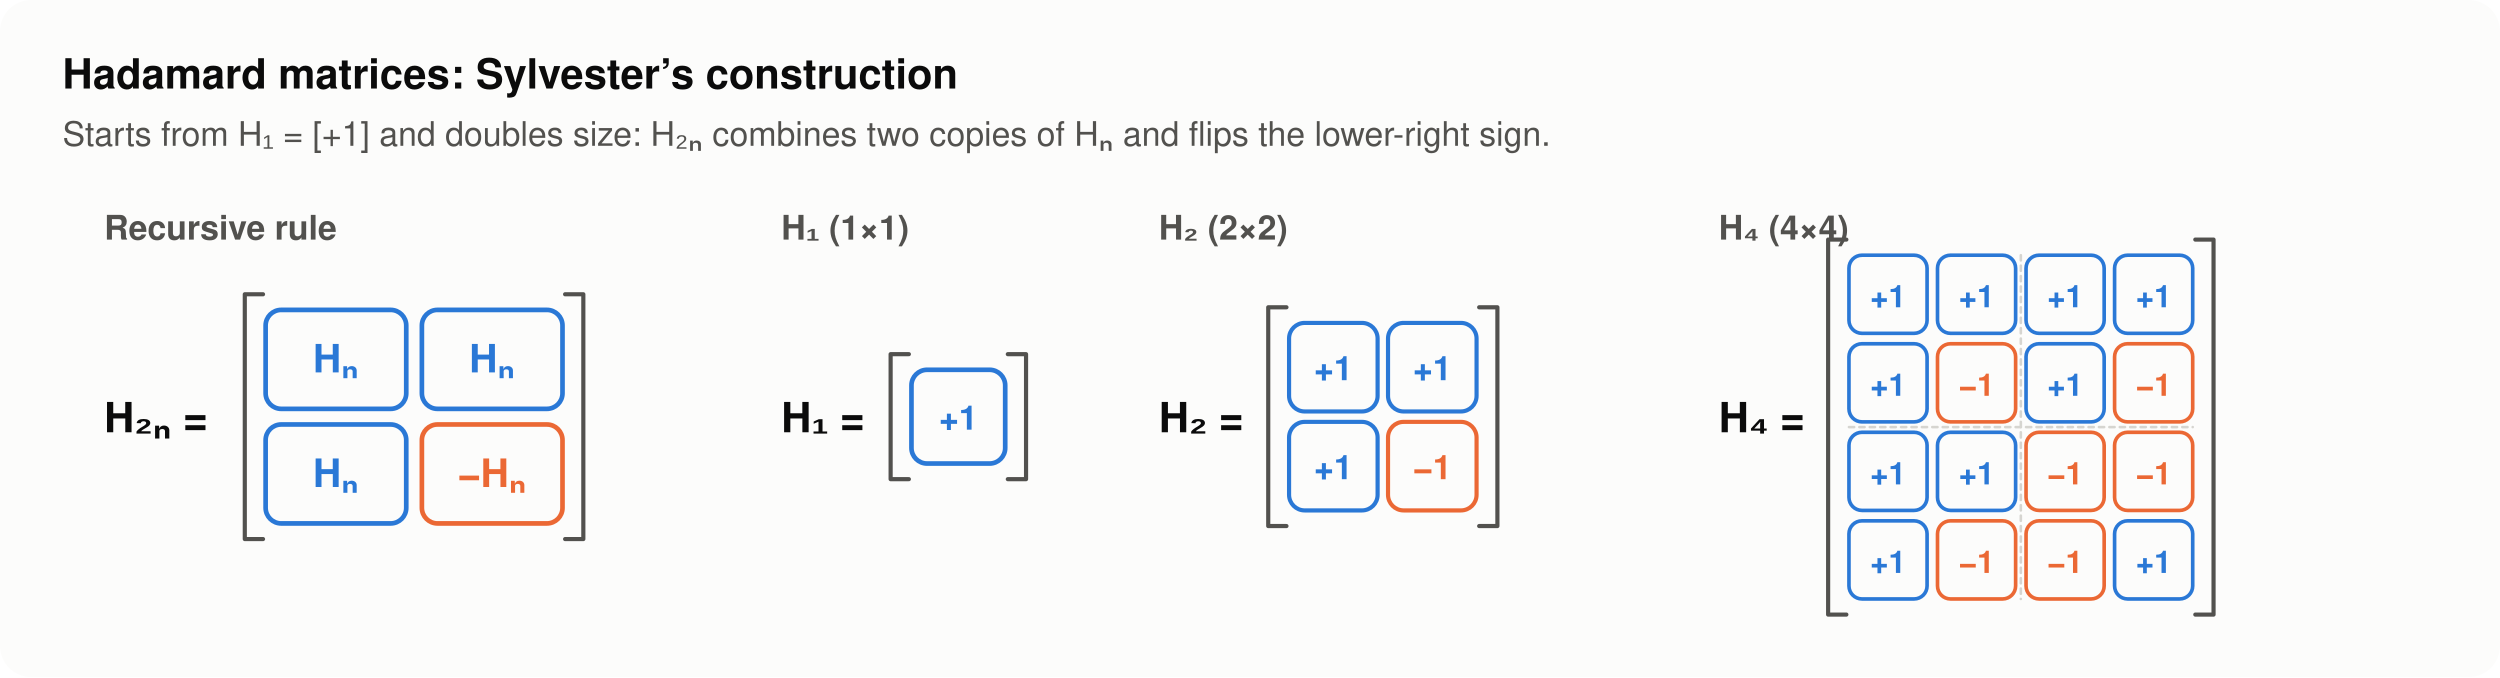
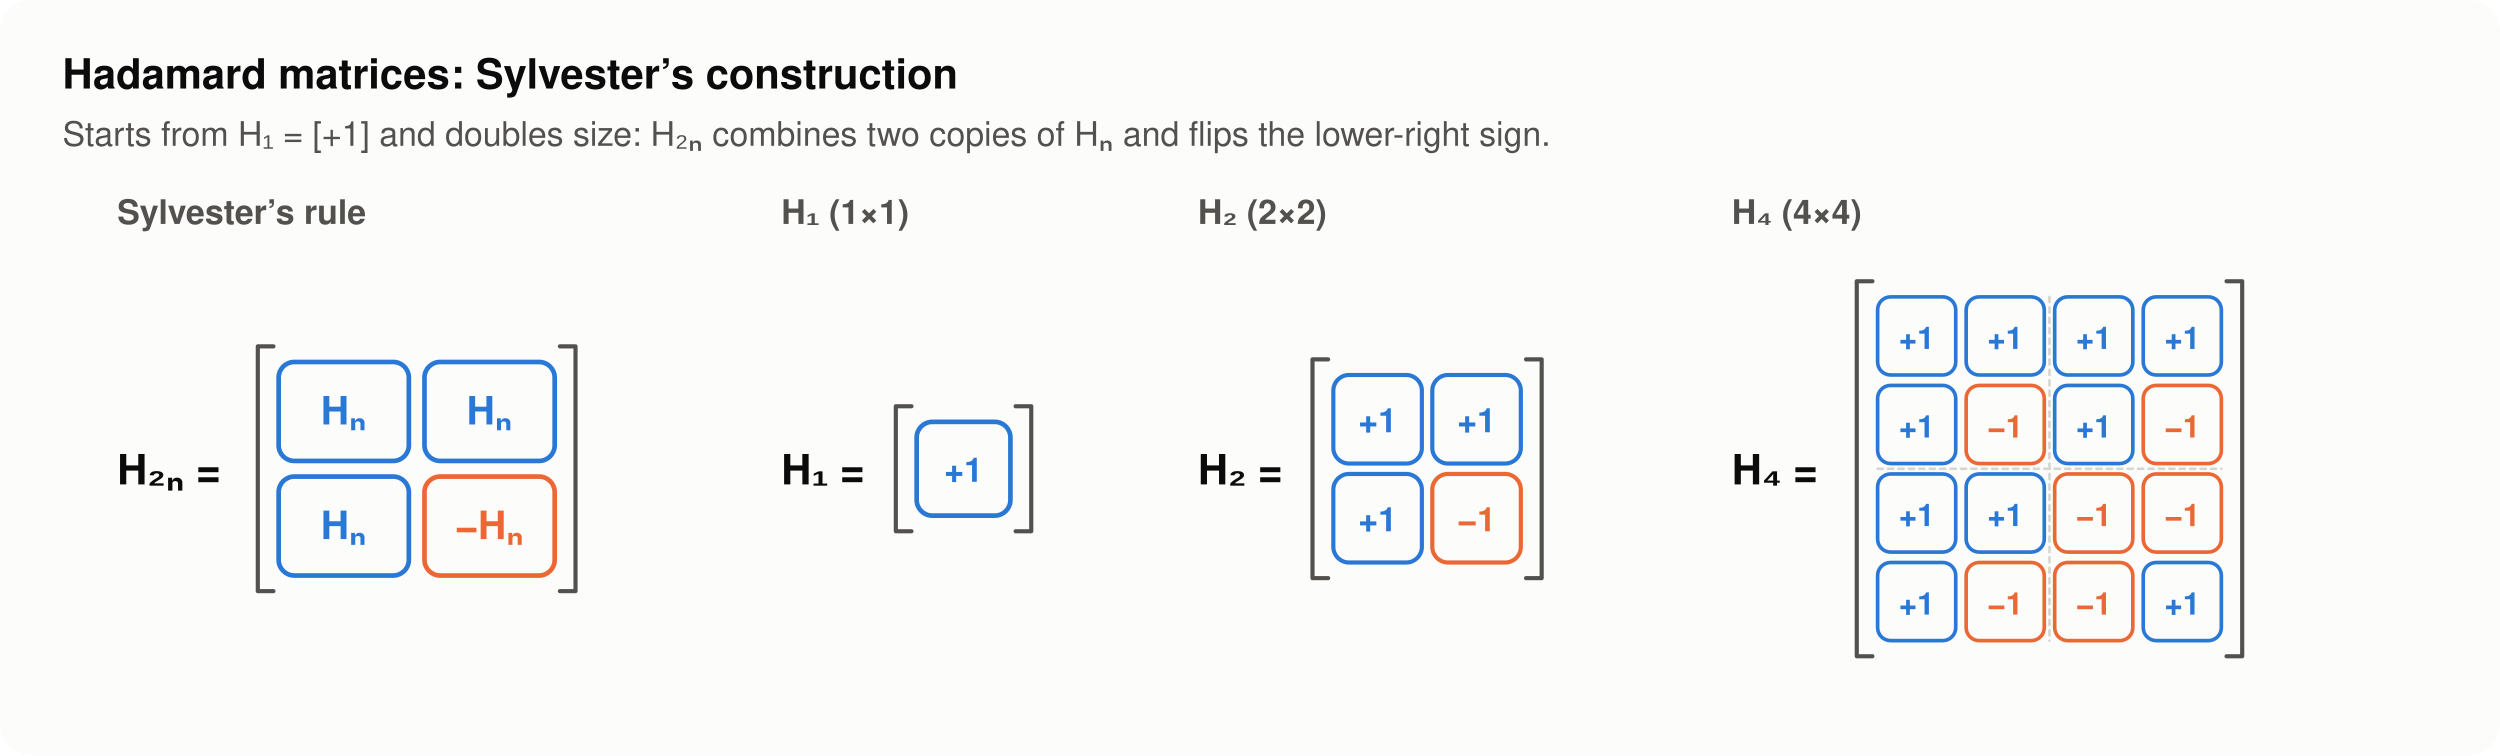
- <svg xmlns="http://www.w3.org/2000/svg" width="960" height="260" viewBox="0 0 960 260" font-family="-apple-system, BlinkMacSystemFont, 'Segoe UI', Helvetica, Arial, sans-serif" role="img">
+ <svg xmlns="http://www.w3.org/2000/svg" width="960" height="290" viewBox="0 0 960 290" font-family="-apple-system, BlinkMacSystemFont, 'Segoe UI', Helvetica, Arial, sans-serif" role="img">
  <rect width="100%" height="100%" rx="12" fill="#fcfcfb" />
  <text x="24.0" y="34.0" font-size="16" font-weight="700" fill="#0b0b0b" text-anchor="start">Hadamard matrices: Sylvester’s construction</text>
  <text x="24.0" y="56.0" font-size="13" font-weight="400" fill="#52514e" text-anchor="start">Starts from H₁ = [+1] and doubles size: H₂ₙ combines two copies of Hₙ and flips the lower-right sign.</text>
-   <text x="40.0" y="92.0" font-size="13" font-weight="600" fill="#52514e" text-anchor="start">Recursive rule</text>
-   <text x="40.0" y="166.0" font-size="16" font-weight="600" fill="#0b0b0b" text-anchor="start">H₂ₙ  =</text>
-   <path d="M101.0,113.0 H94.0 V207.0 H101.0" fill="none" stroke="#52514e" stroke-width="1.6" stroke-linecap="round" stroke-linejoin="round" />
-   <path d="M217.0,113.0 H224.0 V207.0 H217.0" fill="none" stroke="#52514e" stroke-width="1.6" stroke-linecap="round" stroke-linejoin="round" />
-   <rect x="102" y="119" width="54" height="38" rx="6" fill="#fcfcfb" stroke="#2a78d6" stroke-width="1.8" />
-   <text x="129.0" y="143.0" font-size="15" font-weight="600" fill="#2a78d6" text-anchor="middle">Hₙ</text>
-   <rect x="162" y="119" width="54" height="38" rx="6" fill="#fcfcfb" stroke="#2a78d6" stroke-width="1.8" />
-   <text x="189.0" y="143.0" font-size="15" font-weight="600" fill="#2a78d6" text-anchor="middle">Hₙ</text>
-   <rect x="102" y="163" width="54" height="38" rx="6" fill="#fcfcfb" stroke="#2a78d6" stroke-width="1.8" />
-   <text x="129.0" y="187.0" font-size="15" font-weight="600" fill="#2a78d6" text-anchor="middle">Hₙ</text>
-   <rect x="162" y="163" width="54" height="38" rx="6" fill="#fcfcfb" stroke="#eb6834" stroke-width="1.8" />
-   <text x="189.0" y="187.0" font-size="15" font-weight="600" fill="#eb6834" text-anchor="middle">−Hₙ</text>
-   <text x="300.0" y="92.0" font-size="13" font-weight="600" fill="#52514e" text-anchor="start">H₁ (1×1)</text>
-   <text x="300.0" y="166.0" font-size="16" font-weight="600" fill="#0b0b0b" text-anchor="start">H₁  =</text>
-   <path d="M349.0,136.0 H342.0 V184.0 H349.0" fill="none" stroke="#52514e" stroke-width="1.6" stroke-linecap="round" stroke-linejoin="round" />
-   <path d="M387.0,136.0 H394.0 V184.0 H387.0" fill="none" stroke="#52514e" stroke-width="1.6" stroke-linecap="round" stroke-linejoin="round" />
-   <rect x="350" y="142" width="36" height="36" rx="6" fill="#fcfcfb" stroke="#2a78d6" stroke-width="1.8" />
-   <text x="368.0" y="165.0" font-size="13" font-weight="600" fill="#2a78d6" text-anchor="middle">+1</text>
-   <text x="445.0" y="92.0" font-size="13" font-weight="600" fill="#52514e" text-anchor="start">H₂ (2×2)</text>
-   <text x="445.0" y="166.0" font-size="16" font-weight="600" fill="#0b0b0b" text-anchor="start">H₂  =</text>
-   <path d="M494.0,118.0 H487.0 V202.0 H494.0" fill="none" stroke="#52514e" stroke-width="1.6" stroke-linecap="round" stroke-linejoin="round" />
-   <path d="M568.0,118.0 H575.0 V202.0 H568.0" fill="none" stroke="#52514e" stroke-width="1.6" stroke-linecap="round" stroke-linejoin="round" />
-   <rect x="495" y="124" width="34" height="34" rx="6" fill="#fcfcfb" stroke="#2a78d6" stroke-width="1.6" />
-   <text x="512.0" y="146.0" font-size="13" font-weight="600" fill="#2a78d6" text-anchor="middle">+1</text>
-   <rect x="533" y="124" width="34" height="34" rx="6" fill="#fcfcfb" stroke="#2a78d6" stroke-width="1.6" />
-   <text x="550.0" y="146.0" font-size="13" font-weight="600" fill="#2a78d6" text-anchor="middle">+1</text>
-   <rect x="495" y="162" width="34" height="34" rx="6" fill="#fcfcfb" stroke="#2a78d6" stroke-width="1.6" />
-   <text x="512.0" y="184.0" font-size="13" font-weight="600" fill="#2a78d6" text-anchor="middle">+1</text>
-   <rect x="533" y="162" width="34" height="34" rx="6" fill="#fcfcfb" stroke="#eb6834" stroke-width="1.6" />
-   <text x="550.0" y="184.0" font-size="13" font-weight="600" fill="#eb6834" text-anchor="middle">−1</text>
-   <text x="660.0" y="92.0" font-size="13" font-weight="600" fill="#52514e" text-anchor="start">H₄ (4×4)</text>
-   <text x="660.0" y="166.0" font-size="16" font-weight="600" fill="#0b0b0b" text-anchor="start">H₄  =</text>
-   <path d="M709.0,92.0 H702.0 V236.0 H709.0" fill="none" stroke="#52514e" stroke-width="1.6" stroke-linecap="round" stroke-linejoin="round" />
-   <path d="M843.0,92.0 H850.0 V236.0 H843.0" fill="none" stroke="#52514e" stroke-width="1.6" stroke-linecap="round" stroke-linejoin="round" />
-   <line x1="776.0" y1="98.0" x2="776.0" y2="230.0" stroke="#d6d5d0" stroke-width="1.0" stroke-linecap="round" stroke-dasharray="2 2" />
-   <line x1="710.0" y1="164.0" x2="842.0" y2="164.0" stroke="#d6d5d0" stroke-width="1.0" stroke-linecap="round" stroke-dasharray="2 2" />
-   <rect x="710" y="98" width="30" height="30" rx="5" fill="#fcfcfb" stroke="#2a78d6" stroke-width="1.4" />
-   <text x="725.0" y="118.0" font-size="12" font-weight="600" fill="#2a78d6" text-anchor="middle">+1</text>
-   <rect x="744" y="98" width="30" height="30" rx="5" fill="#fcfcfb" stroke="#2a78d6" stroke-width="1.4" />
-   <text x="759.0" y="118.0" font-size="12" font-weight="600" fill="#2a78d6" text-anchor="middle">+1</text>
-   <rect x="778" y="98" width="30" height="30" rx="5" fill="#fcfcfb" stroke="#2a78d6" stroke-width="1.4" />
-   <text x="793.0" y="118.0" font-size="12" font-weight="600" fill="#2a78d6" text-anchor="middle">+1</text>
-   <rect x="812" y="98" width="30" height="30" rx="5" fill="#fcfcfb" stroke="#2a78d6" stroke-width="1.4" />
-   <text x="827.0" y="118.0" font-size="12" font-weight="600" fill="#2a78d6" text-anchor="middle">+1</text>
-   <rect x="710" y="132" width="30" height="30" rx="5" fill="#fcfcfb" stroke="#2a78d6" stroke-width="1.4" />
-   <text x="725.0" y="152.0" font-size="12" font-weight="600" fill="#2a78d6" text-anchor="middle">+1</text>
-   <rect x="744" y="132" width="30" height="30" rx="5" fill="#fcfcfb" stroke="#eb6834" stroke-width="1.4" />
-   <text x="759.0" y="152.0" font-size="12" font-weight="600" fill="#eb6834" text-anchor="middle">−1</text>
-   <rect x="778" y="132" width="30" height="30" rx="5" fill="#fcfcfb" stroke="#2a78d6" stroke-width="1.4" />
-   <text x="793.0" y="152.0" font-size="12" font-weight="600" fill="#2a78d6" text-anchor="middle">+1</text>
-   <rect x="812" y="132" width="30" height="30" rx="5" fill="#fcfcfb" stroke="#eb6834" stroke-width="1.4" />
-   <text x="827.0" y="152.0" font-size="12" font-weight="600" fill="#eb6834" text-anchor="middle">−1</text>
-   <rect x="710" y="166" width="30" height="30" rx="5" fill="#fcfcfb" stroke="#2a78d6" stroke-width="1.4" />
-   <text x="725.0" y="186.0" font-size="12" font-weight="600" fill="#2a78d6" text-anchor="middle">+1</text>
-   <rect x="744" y="166" width="30" height="30" rx="5" fill="#fcfcfb" stroke="#2a78d6" stroke-width="1.4" />
-   <text x="759.0" y="186.0" font-size="12" font-weight="600" fill="#2a78d6" text-anchor="middle">+1</text>
-   <rect x="778" y="166" width="30" height="30" rx="5" fill="#fcfcfb" stroke="#eb6834" stroke-width="1.4" />
-   <text x="793.0" y="186.0" font-size="12" font-weight="600" fill="#eb6834" text-anchor="middle">−1</text>
-   <rect x="812" y="166" width="30" height="30" rx="5" fill="#fcfcfb" stroke="#eb6834" stroke-width="1.4" />
-   <text x="827.0" y="186.0" font-size="12" font-weight="600" fill="#eb6834" text-anchor="middle">−1</text>
-   <rect x="710" y="200" width="30" height="30" rx="5" fill="#fcfcfb" stroke="#2a78d6" stroke-width="1.4" />
-   <text x="725.0" y="220.0" font-size="12" font-weight="600" fill="#2a78d6" text-anchor="middle">+1</text>
-   <rect x="744" y="200" width="30" height="30" rx="5" fill="#fcfcfb" stroke="#eb6834" stroke-width="1.4" />
-   <text x="759.0" y="220.0" font-size="12" font-weight="600" fill="#eb6834" text-anchor="middle">−1</text>
-   <rect x="778" y="200" width="30" height="30" rx="5" fill="#fcfcfb" stroke="#eb6834" stroke-width="1.4" />
-   <text x="793.0" y="220.0" font-size="12" font-weight="600" fill="#eb6834" text-anchor="middle">−1</text>
-   <rect x="812" y="200" width="30" height="30" rx="5" fill="#fcfcfb" stroke="#2a78d6" stroke-width="1.4" />
-   <text x="827.0" y="220.0" font-size="12" font-weight="600" fill="#2a78d6" text-anchor="middle">+1</text>
+   <text x="45.0" y="86.0" font-size="13" font-weight="600" fill="#52514e" text-anchor="start">Sylvester’s rule</text>
+   <text x="45.0" y="186.0" font-size="16" font-weight="600" fill="#0b0b0b" text-anchor="start">H₂ₙ =</text>
+   <path d="M105.0,133.0 H99.0 V227.0 H105.0" fill="none" stroke="#52514e" stroke-width="1.6" stroke-linecap="round" stroke-linejoin="round" />
+   <path d="M215.0,133.0 H221.0 V227.0 H215.0" fill="none" stroke="#52514e" stroke-width="1.6" stroke-linecap="round" stroke-linejoin="round" />
+   <rect x="107" y="139" width="50" height="38" rx="6" fill="#fcfcfb" stroke="#2a78d6" stroke-width="1.8" />
+   <text x="132.0" y="163.0" font-size="15" font-weight="600" fill="#2a78d6" text-anchor="middle">Hₙ</text>
+   <rect x="163" y="139" width="50" height="38" rx="6" fill="#fcfcfb" stroke="#2a78d6" stroke-width="1.8" />
+   <text x="188.0" y="163.0" font-size="15" font-weight="600" fill="#2a78d6" text-anchor="middle">Hₙ</text>
+   <rect x="107" y="183" width="50" height="38" rx="6" fill="#fcfcfb" stroke="#2a78d6" stroke-width="1.8" />
+   <text x="132.0" y="207.0" font-size="15" font-weight="600" fill="#2a78d6" text-anchor="middle">Hₙ</text>
+   <rect x="163" y="183" width="50" height="38" rx="6" fill="#fcfcfb" stroke="#eb6834" stroke-width="1.8" />
+   <text x="188.0" y="207.0" font-size="15" font-weight="600" fill="#eb6834" text-anchor="middle">−Hₙ</text>
+   <text x="300.0" y="86.0" font-size="13" font-weight="600" fill="#52514e" text-anchor="start">H₁ (1×1)</text>
+   <text x="300.0" y="186.0" font-size="16" font-weight="600" fill="#0b0b0b" text-anchor="start">H₁ =</text>
+   <path d="M350.0,156.0 H344.0 V204.0 H350.0" fill="none" stroke="#52514e" stroke-width="1.6" stroke-linecap="round" stroke-linejoin="round" />
+   <path d="M390.0,156.0 H396.0 V204.0 H390.0" fill="none" stroke="#52514e" stroke-width="1.6" stroke-linecap="round" stroke-linejoin="round" />
+   <rect x="352" y="162" width="36" height="36" rx="6" fill="#fcfcfb" stroke="#2a78d6" stroke-width="1.8" />
+   <text x="370.0" y="185.0" font-size="13" font-weight="600" fill="#2a78d6" text-anchor="middle">+1</text>
+   <text x="460.0" y="86.0" font-size="13" font-weight="600" fill="#52514e" text-anchor="start">H₂ (2×2)</text>
+   <text x="460.0" y="186.0" font-size="16" font-weight="600" fill="#0b0b0b" text-anchor="start">H₂ =</text>
+   <path d="M510.0,138.0 H504.0 V222.0 H510.0" fill="none" stroke="#52514e" stroke-width="1.6" stroke-linecap="round" stroke-linejoin="round" />
+   <path d="M586.0,138.0 H592.0 V222.0 H586.0" fill="none" stroke="#52514e" stroke-width="1.6" stroke-linecap="round" stroke-linejoin="round" />
+   <rect x="512" y="144" width="34" height="34" rx="6" fill="#fcfcfb" stroke="#2a78d6" stroke-width="1.6" />
+   <text x="529.0" y="166.0" font-size="13" font-weight="600" fill="#2a78d6" text-anchor="middle">+1</text>
+   <rect x="550" y="144" width="34" height="34" rx="6" fill="#fcfcfb" stroke="#2a78d6" stroke-width="1.6" />
+   <text x="567.0" y="166.0" font-size="13" font-weight="600" fill="#2a78d6" text-anchor="middle">+1</text>
+   <rect x="512" y="182" width="34" height="34" rx="6" fill="#fcfcfb" stroke="#2a78d6" stroke-width="1.6" />
+   <text x="529.0" y="204.0" font-size="13" font-weight="600" fill="#2a78d6" text-anchor="middle">+1</text>
+   <rect x="550" y="182" width="34" height="34" rx="6" fill="#fcfcfb" stroke="#eb6834" stroke-width="1.6" />
+   <text x="567.0" y="204.0" font-size="13" font-weight="600" fill="#eb6834" text-anchor="middle">−1</text>
+   <text x="665.0" y="86.0" font-size="13" font-weight="600" fill="#52514e" text-anchor="start">H₄ (4×4)</text>
+   <text x="665.0" y="186.0" font-size="16" font-weight="600" fill="#0b0b0b" text-anchor="start">H₄ =</text>
+   <path d="M719.0,108.0 H713.0 V252.0 H719.0" fill="none" stroke="#52514e" stroke-width="1.6" stroke-linecap="round" stroke-linejoin="round" />
+   <path d="M855.0,108.0 H861.0 V252.0 H855.0" fill="none" stroke="#52514e" stroke-width="1.6" stroke-linecap="round" stroke-linejoin="round" />
+   <line x1="787.0" y1="114.0" x2="787.0" y2="246.0" stroke="#d6d5d0" stroke-width="1.0" stroke-linecap="round" stroke-dasharray="2 2" />
+   <line x1="721.0" y1="180.0" x2="853.0" y2="180.0" stroke="#d6d5d0" stroke-width="1.0" stroke-linecap="round" stroke-dasharray="2 2" />
+   <rect x="721" y="114" width="30" height="30" rx="5" fill="#fcfcfb" stroke="#2a78d6" stroke-width="1.4" />
+   <text x="736.0" y="134.0" font-size="12" font-weight="600" fill="#2a78d6" text-anchor="middle">+1</text>
+   <rect x="755" y="114" width="30" height="30" rx="5" fill="#fcfcfb" stroke="#2a78d6" stroke-width="1.4" />
+   <text x="770.0" y="134.0" font-size="12" font-weight="600" fill="#2a78d6" text-anchor="middle">+1</text>
+   <rect x="789" y="114" width="30" height="30" rx="5" fill="#fcfcfb" stroke="#2a78d6" stroke-width="1.4" />
+   <text x="804.0" y="134.0" font-size="12" font-weight="600" fill="#2a78d6" text-anchor="middle">+1</text>
+   <rect x="823" y="114" width="30" height="30" rx="5" fill="#fcfcfb" stroke="#2a78d6" stroke-width="1.4" />
+   <text x="838.0" y="134.0" font-size="12" font-weight="600" fill="#2a78d6" text-anchor="middle">+1</text>
+   <rect x="721" y="148" width="30" height="30" rx="5" fill="#fcfcfb" stroke="#2a78d6" stroke-width="1.4" />
+   <text x="736.0" y="168.0" font-size="12" font-weight="600" fill="#2a78d6" text-anchor="middle">+1</text>
+   <rect x="755" y="148" width="30" height="30" rx="5" fill="#fcfcfb" stroke="#eb6834" stroke-width="1.4" />
+   <text x="770.0" y="168.0" font-size="12" font-weight="600" fill="#eb6834" text-anchor="middle">−1</text>
+   <rect x="789" y="148" width="30" height="30" rx="5" fill="#fcfcfb" stroke="#2a78d6" stroke-width="1.4" />
+   <text x="804.0" y="168.0" font-size="12" font-weight="600" fill="#2a78d6" text-anchor="middle">+1</text>
+   <rect x="823" y="148" width="30" height="30" rx="5" fill="#fcfcfb" stroke="#eb6834" stroke-width="1.4" />
+   <text x="838.0" y="168.0" font-size="12" font-weight="600" fill="#eb6834" text-anchor="middle">−1</text>
+   <rect x="721" y="182" width="30" height="30" rx="5" fill="#fcfcfb" stroke="#2a78d6" stroke-width="1.4" />
+   <text x="736.0" y="202.0" font-size="12" font-weight="600" fill="#2a78d6" text-anchor="middle">+1</text>
+   <rect x="755" y="182" width="30" height="30" rx="5" fill="#fcfcfb" stroke="#2a78d6" stroke-width="1.4" />
+   <text x="770.0" y="202.0" font-size="12" font-weight="600" fill="#2a78d6" text-anchor="middle">+1</text>
+   <rect x="789" y="182" width="30" height="30" rx="5" fill="#fcfcfb" stroke="#eb6834" stroke-width="1.4" />
+   <text x="804.0" y="202.0" font-size="12" font-weight="600" fill="#eb6834" text-anchor="middle">−1</text>
+   <rect x="823" y="182" width="30" height="30" rx="5" fill="#fcfcfb" stroke="#eb6834" stroke-width="1.4" />
+   <text x="838.0" y="202.0" font-size="12" font-weight="600" fill="#eb6834" text-anchor="middle">−1</text>
+   <rect x="721" y="216" width="30" height="30" rx="5" fill="#fcfcfb" stroke="#2a78d6" stroke-width="1.4" />
+   <text x="736.0" y="236.0" font-size="12" font-weight="600" fill="#2a78d6" text-anchor="middle">+1</text>
+   <rect x="755" y="216" width="30" height="30" rx="5" fill="#fcfcfb" stroke="#eb6834" stroke-width="1.4" />
+   <text x="770.0" y="236.0" font-size="12" font-weight="600" fill="#eb6834" text-anchor="middle">−1</text>
+   <rect x="789" y="216" width="30" height="30" rx="5" fill="#fcfcfb" stroke="#eb6834" stroke-width="1.4" />
+   <text x="804.0" y="236.0" font-size="12" font-weight="600" fill="#eb6834" text-anchor="middle">−1</text>
+   <rect x="823" y="216" width="30" height="30" rx="5" fill="#fcfcfb" stroke="#2a78d6" stroke-width="1.4" />
+   <text x="838.0" y="236.0" font-size="12" font-weight="600" fill="#2a78d6" text-anchor="middle">+1</text>
</svg>
